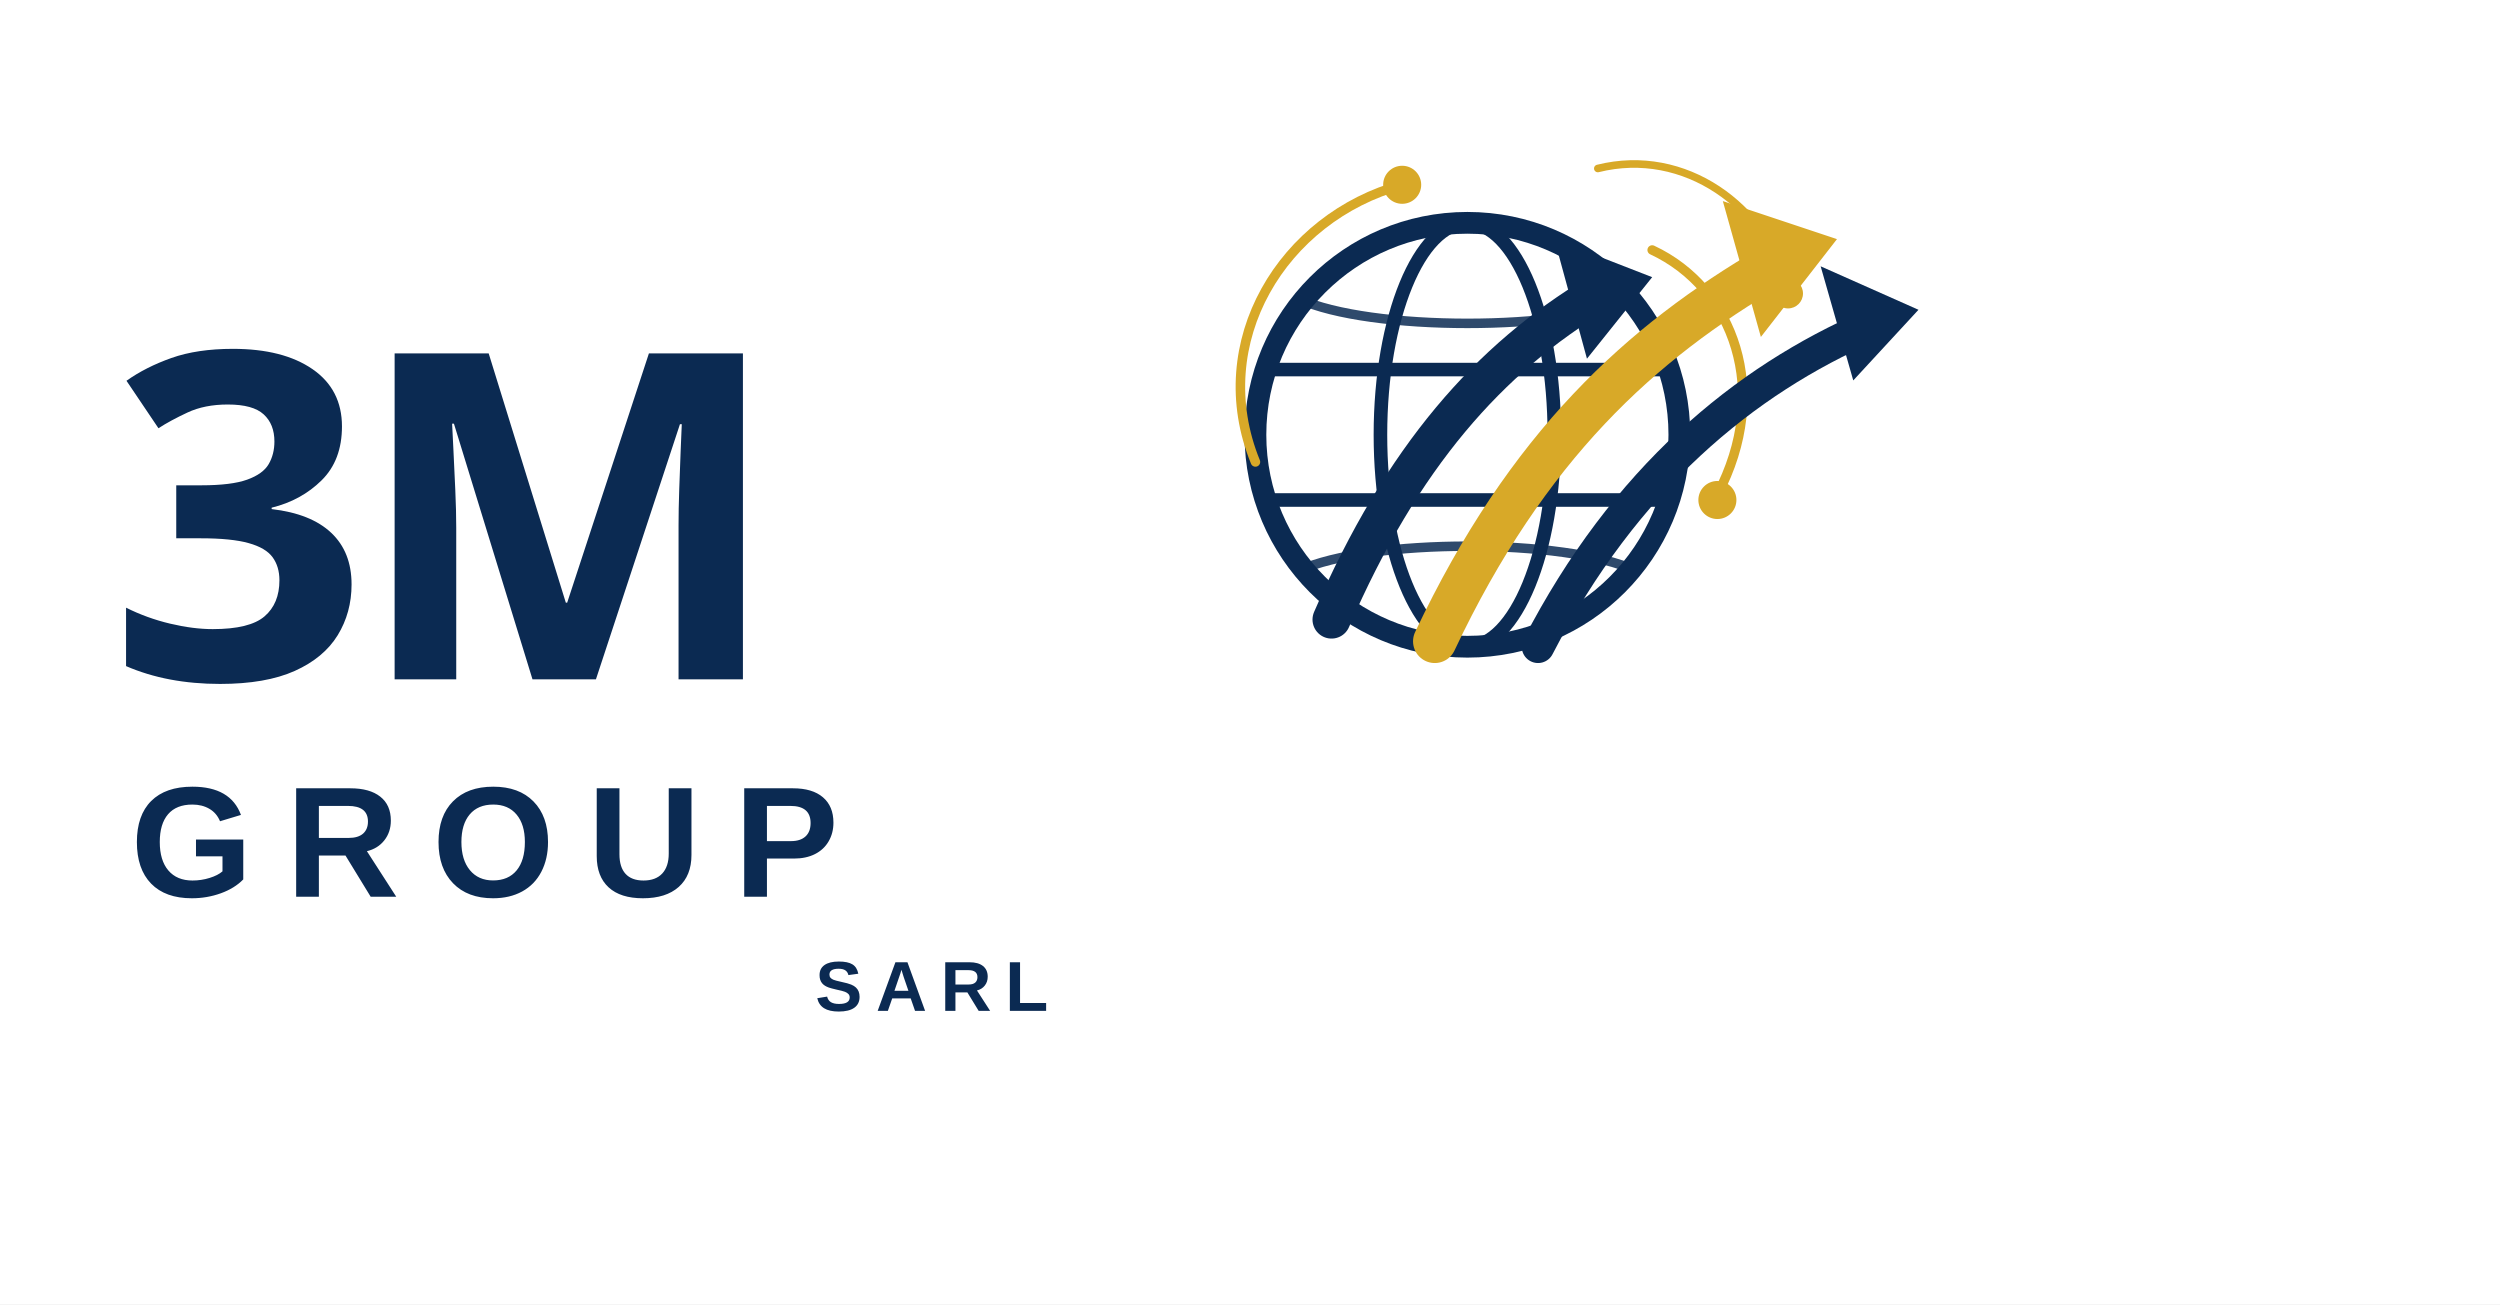
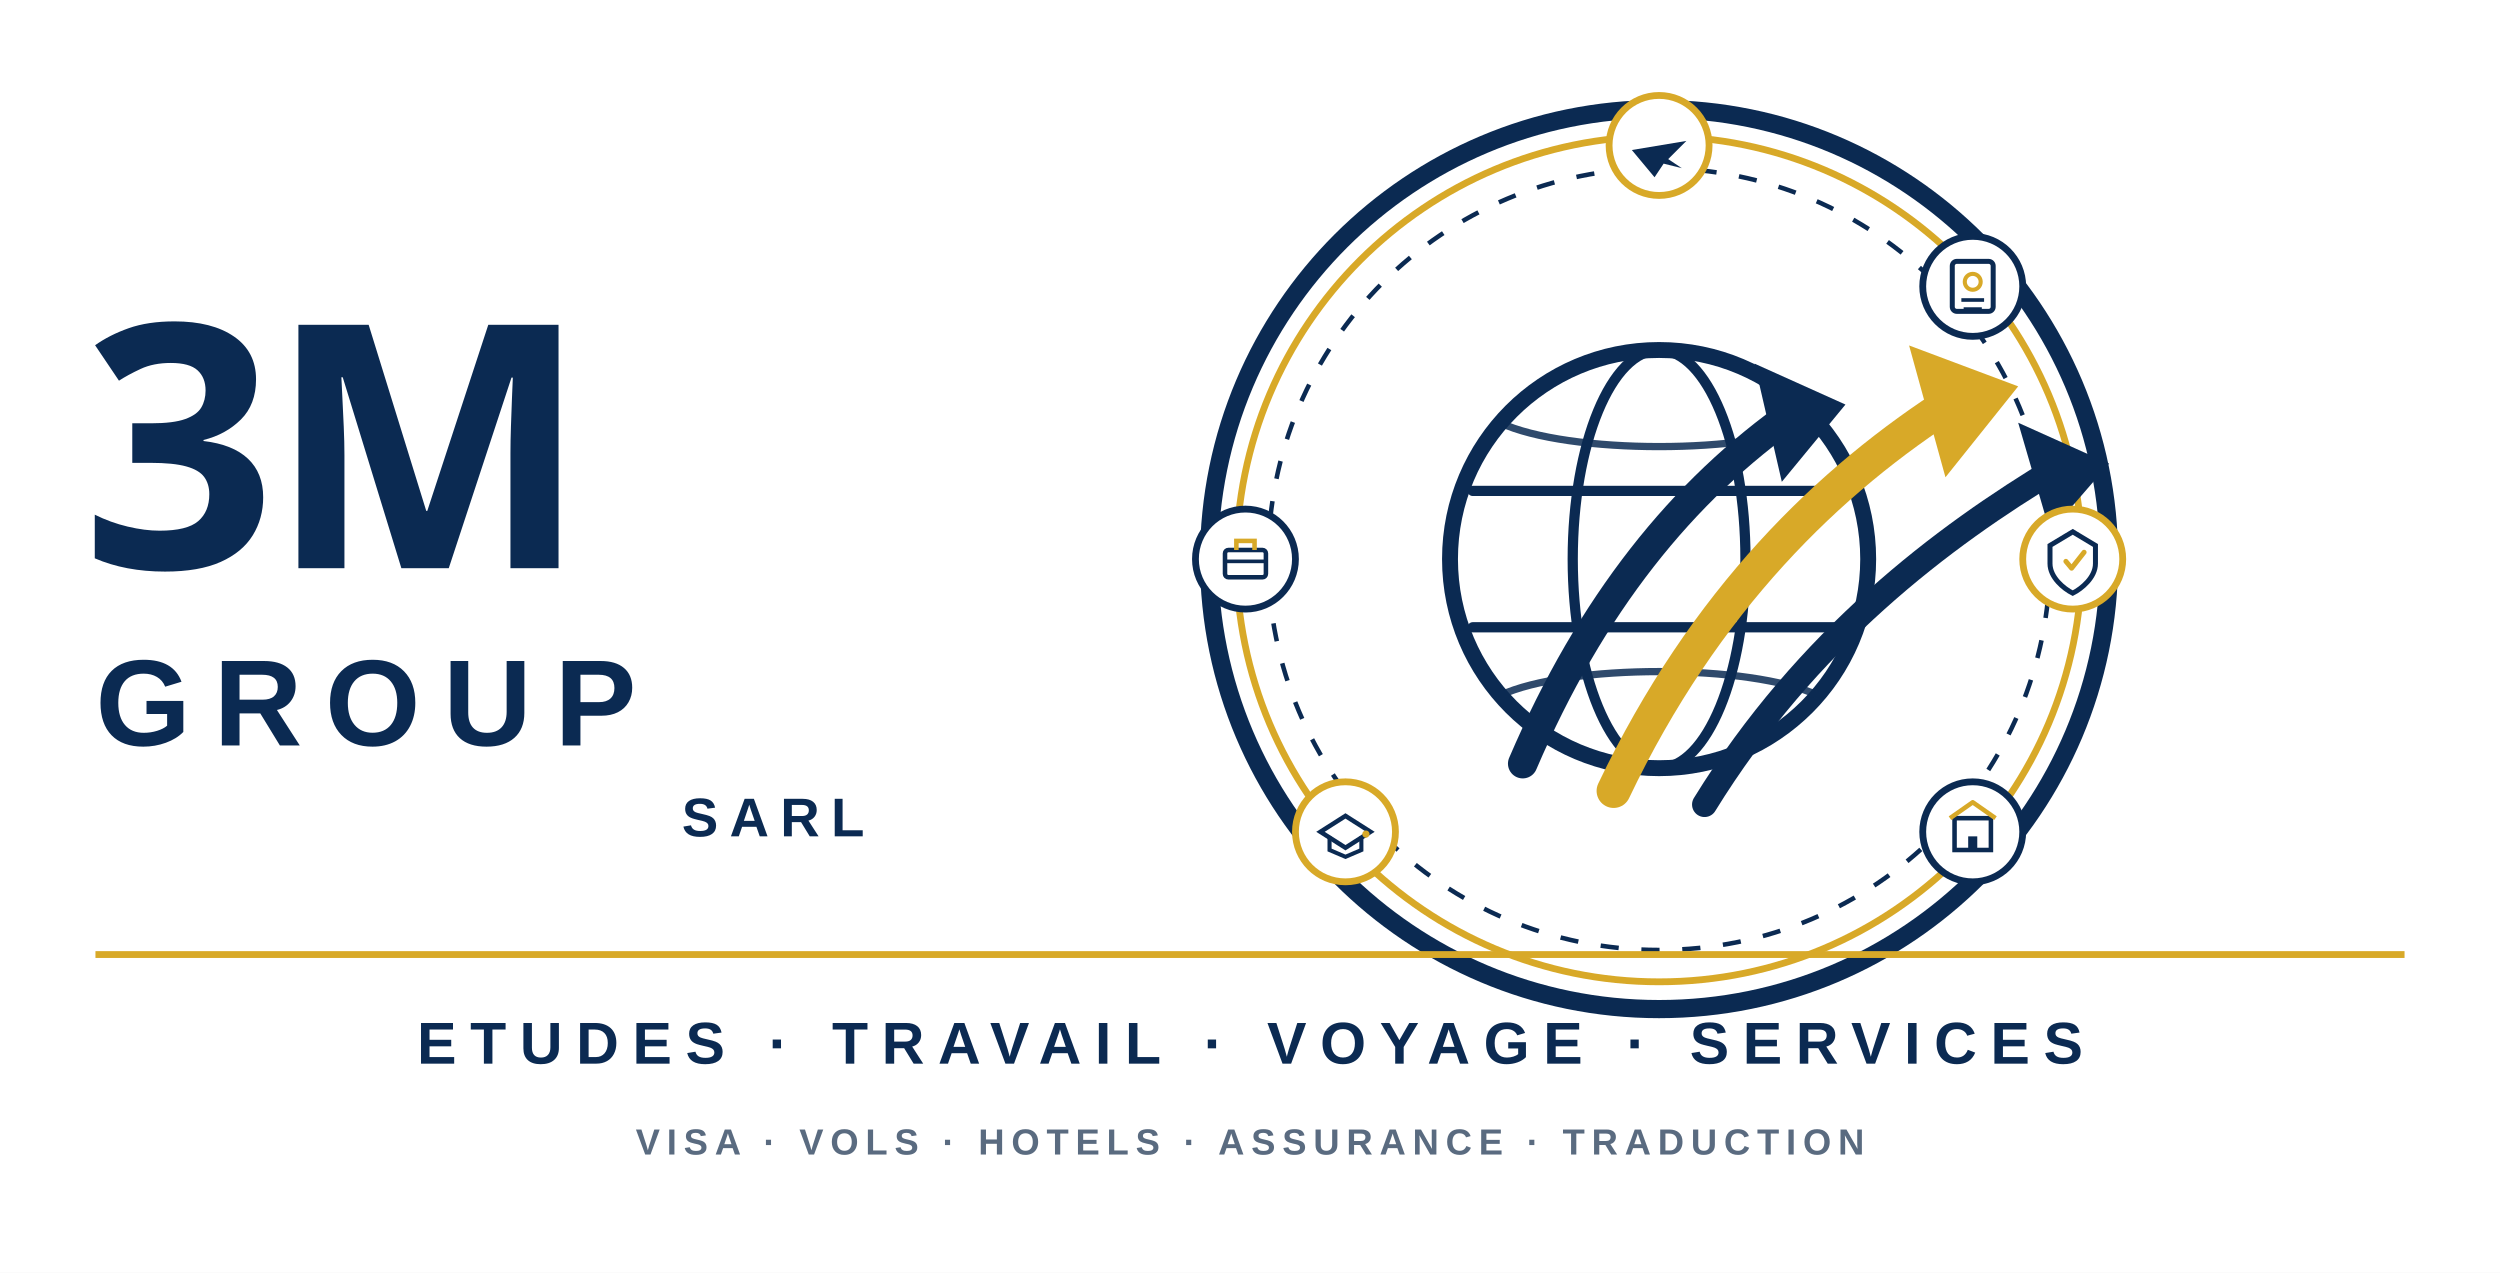
- <svg xmlns="http://www.w3.org/2000/svg" viewBox="0 0 920 480" role="img" aria-labelledby="title desc">
-   <rect width="920" height="480" fill="#FFFFFF" />
-   <text x="40" y="250" fill="#0B2A52" font-family="Arial Black, Impact, sans-serif" font-size="168" font-weight="900" letter-spacing="-6">3M</text>
-   <text x="48" y="330" fill="#0B2A52" font-family="Arial, Helvetica, sans-serif" font-size="58" font-weight="800" letter-spacing="12">GROUP</text>
-   <text x="300" y="372" fill="#0B2A52" font-family="Arial, Helvetica, sans-serif" font-size="26" font-weight="700" letter-spacing="5">SARL</text>
-   <g transform="translate(420 40)">
-     <circle cx="120" cy="120" r="78" fill="none" stroke="#0B2A52" stroke-width="8" />
-     <ellipse cx="120" cy="120" rx="32" ry="78" fill="none" stroke="#0B2A52" stroke-width="5" />
-     <path d="M48 96h144M48 144h144" fill="none" stroke="#0B2A52" stroke-width="5" stroke-linecap="round" />
-     <path d="M58 70c26 12 98 12 124 0M58 170c26-12 98-12 124 0" fill="none" stroke="#0B2A52" stroke-width="3.5" stroke-linecap="round" opacity="0.85" />
-     <path d="M42 130C24 86 52 40 96 28" fill="none" stroke="#D8A928" stroke-width="3.5" stroke-linecap="round" />
-     <circle cx="96" cy="28" r="7" fill="#D8A928" />
-     <path d="M188 52c30 14 44 52 24 90" fill="none" stroke="#D8A928" stroke-width="3.5" stroke-linecap="round" />
-     <circle cx="212" cy="144" r="7" fill="#D8A928" />
-     <path d="M168 22c32-8 62 14 70 44" fill="none" stroke="#D8A928" stroke-width="2.8" stroke-linecap="round" />
-     <circle cx="238" cy="68" r="5.5" fill="#D8A928" />
-     <path d="M70 188 C96 128 128 92 168 68" fill="none" stroke="#0B2A52" stroke-width="14" stroke-linecap="round" />
-     <path d="M152 48 L188 62 L164 92 Z" fill="#0B2A52" />
-     <path d="M108 196 C142 124 184 86 232 58" fill="none" stroke="#D8A928" stroke-width="16" stroke-linecap="round" />
-     <path d="M214 34 L256 48 L228 84 Z" fill="#D8A928" />
-     <path d="M146 198 C178 136 222 100 268 80" fill="none" stroke="#0B2A52" stroke-width="12" stroke-linecap="round" />
-     <path d="M250 58 L286 74 L262 100 Z" fill="#0B2A52" />
+ <svg xmlns="http://www.w3.org/2000/svg" viewBox="0 0 1100 560" role="img" aria-labelledby="title desc">
+   <rect width="1100" height="560" fill="#FFFFFF" />
+   <text x="36" y="250" fill="#0B2A52" font-family="Arial Black, Impact, sans-serif" font-size="150" font-weight="900" letter-spacing="-4">3M</text>
+   <text x="42" y="328" fill="#0B2A52" font-family="Arial, Helvetica, sans-serif" font-size="54" font-weight="800" letter-spacing="10">GROUP</text>
+   <text x="300" y="368" fill="#0B2A52" font-family="Arial, Helvetica, sans-serif" font-size="24" font-weight="700" letter-spacing="5">SARL</text>
+   <g transform="translate(520 36)">
+     <circle cx="210" cy="210" r="198" fill="none" stroke="#0B2A52" stroke-width="8" />
+     <circle cx="210" cy="210" r="186" fill="none" stroke="#D8A928" stroke-width="3" />
+     <circle cx="210" cy="210" r="172" fill="none" stroke="#0B2A52" stroke-width="2" stroke-dasharray="8 10" />
+     <circle cx="210" cy="210" r="92" fill="none" stroke="#0B2A52" stroke-width="7" />
+     <ellipse cx="210" cy="210" rx="38" ry="92" fill="none" stroke="#0B2A52" stroke-width="4.5" />
+     <path d="M128 180h164M128 240h164" fill="none" stroke="#0B2A52" stroke-width="4.5" stroke-linecap="round" />
+     <path d="M140 150c30 14 110 14 140 0M140 270c30-14 110-14 140 0" fill="none" stroke="#0B2A52" stroke-width="3.2" stroke-linecap="round" opacity="0.85" />
+     <path d="M150 300 C180 230 220 180 270 145" fill="none" stroke="#0B2A52" stroke-width="13" stroke-linecap="round" />
+     <path d="M252 124 L292 142 L264 176 Z" fill="#0B2A52" />
+     <path d="M190 312 C230 228 285 175 340 140" fill="none" stroke="#D8A928" stroke-width="15" stroke-linecap="round" />
+     <path d="M320 116 L368 134 L336 174 Z" fill="#D8A928" />
+     <path d="M230 318 C275 245 335 200 385 170" fill="none" stroke="#0B2A52" stroke-width="11" stroke-linecap="round" />
+     <path d="M368 150 L408 168 L382 198 Z" fill="#0B2A52" />
+     <g transform="translate(210 28)">
+       <circle r="22" fill="#FFFFFF" stroke="#D8A928" stroke-width="3" />
+       <path d="M-12 2 L12 -2 L4 6 L10 10 L2 8 L-2 14 Z" fill="#0B2A52" />
+     </g>
+     <g transform="translate(348 90)">
+       <circle r="22" fill="#FFFFFF" stroke="#0B2A52" stroke-width="3" />
+       <rect x="-9" y="-11" width="18" height="22" rx="2" fill="none" stroke="#0B2A52" stroke-width="2.2" />
+       <circle cx="0" cy="-2" r="3.5" fill="none" stroke="#D8A928" stroke-width="1.8" />
+       <path d="M-5 6h10M-4 10h8" stroke="#0B2A52" stroke-width="1.6" />
+     </g>
+     <g transform="translate(392 210)">
+       <circle r="22" fill="#FFFFFF" stroke="#D8A928" stroke-width="3" />
+       <path d="M0 -12 L10 -6 V2 C10 8 4 13 0 15 C-4 13 -10 8 -10 2 V-6 Z" fill="none" stroke="#0B2A52" stroke-width="2.2" />
+       <path d="M-3 1 L-0.5 4 L5 -3" fill="none" stroke="#D8A928" stroke-width="2.2" stroke-linecap="round" stroke-linejoin="round" />
+     </g>
+     <g transform="translate(348 330)">
+       <circle r="22" fill="#FFFFFF" stroke="#0B2A52" stroke-width="3" />
+       <rect x="-8" y="-6" width="16" height="14" fill="none" stroke="#0B2A52" stroke-width="2" />
+       <path d="M-10 -6 L0 -13 L10 -6" fill="none" stroke="#D8A928" stroke-width="2" stroke-linejoin="round" />
+       <rect x="-2" y="2" width="4" height="6" fill="#0B2A52" />
+     </g>
+     <g transform="translate(72 330)">
+       <circle r="22" fill="#FFFFFF" stroke="#D8A928" stroke-width="3" />
+       <path d="M-11 0 L0 -7 L11 0 L0 7 Z" fill="none" stroke="#0B2A52" stroke-width="2" />
+       <path d="M-7 2 V8 L0 11 L7 8 V2" fill="none" stroke="#0B2A52" stroke-width="1.8" />
+       <circle cx="9" cy="1" r="1.6" fill="#D8A928" />
+     </g>
+     <g transform="translate(28 210)">
+       <circle r="22" fill="#FFFFFF" stroke="#0B2A52" stroke-width="3" />
+       <rect x="-9" y="-4" width="18" height="12" rx="1.5" fill="none" stroke="#0B2A52" stroke-width="2" />
+       <path d="M-4 -4 V-8 H4 V-4" fill="none" stroke="#D8A928" stroke-width="2" />
+       <path d="M-9 1 H9" stroke="#0B2A52" stroke-width="1.6" />
+     </g>
  </g>
+   <line x1="42" y1="420" x2="1058" y2="420" stroke="#D8A928" stroke-width="3" />
+   <text x="550" y="468" text-anchor="middle" fill="#0B2A52" font-family="Arial, Helvetica, sans-serif" font-size="26" font-weight="700" letter-spacing="6">ETUDES  ·  TRAVAIL  ·  VOYAGE  ·  SERVICES</text>
+   <text x="550" y="508" text-anchor="middle" fill="#5A6B80" font-family="Arial, Helvetica, sans-serif" font-size="16" font-weight="600" letter-spacing="3">VISA  ·  VOLS  ·  HOTELS  ·  ASSURANCE  ·  TRADUCTION</text>
</svg>
